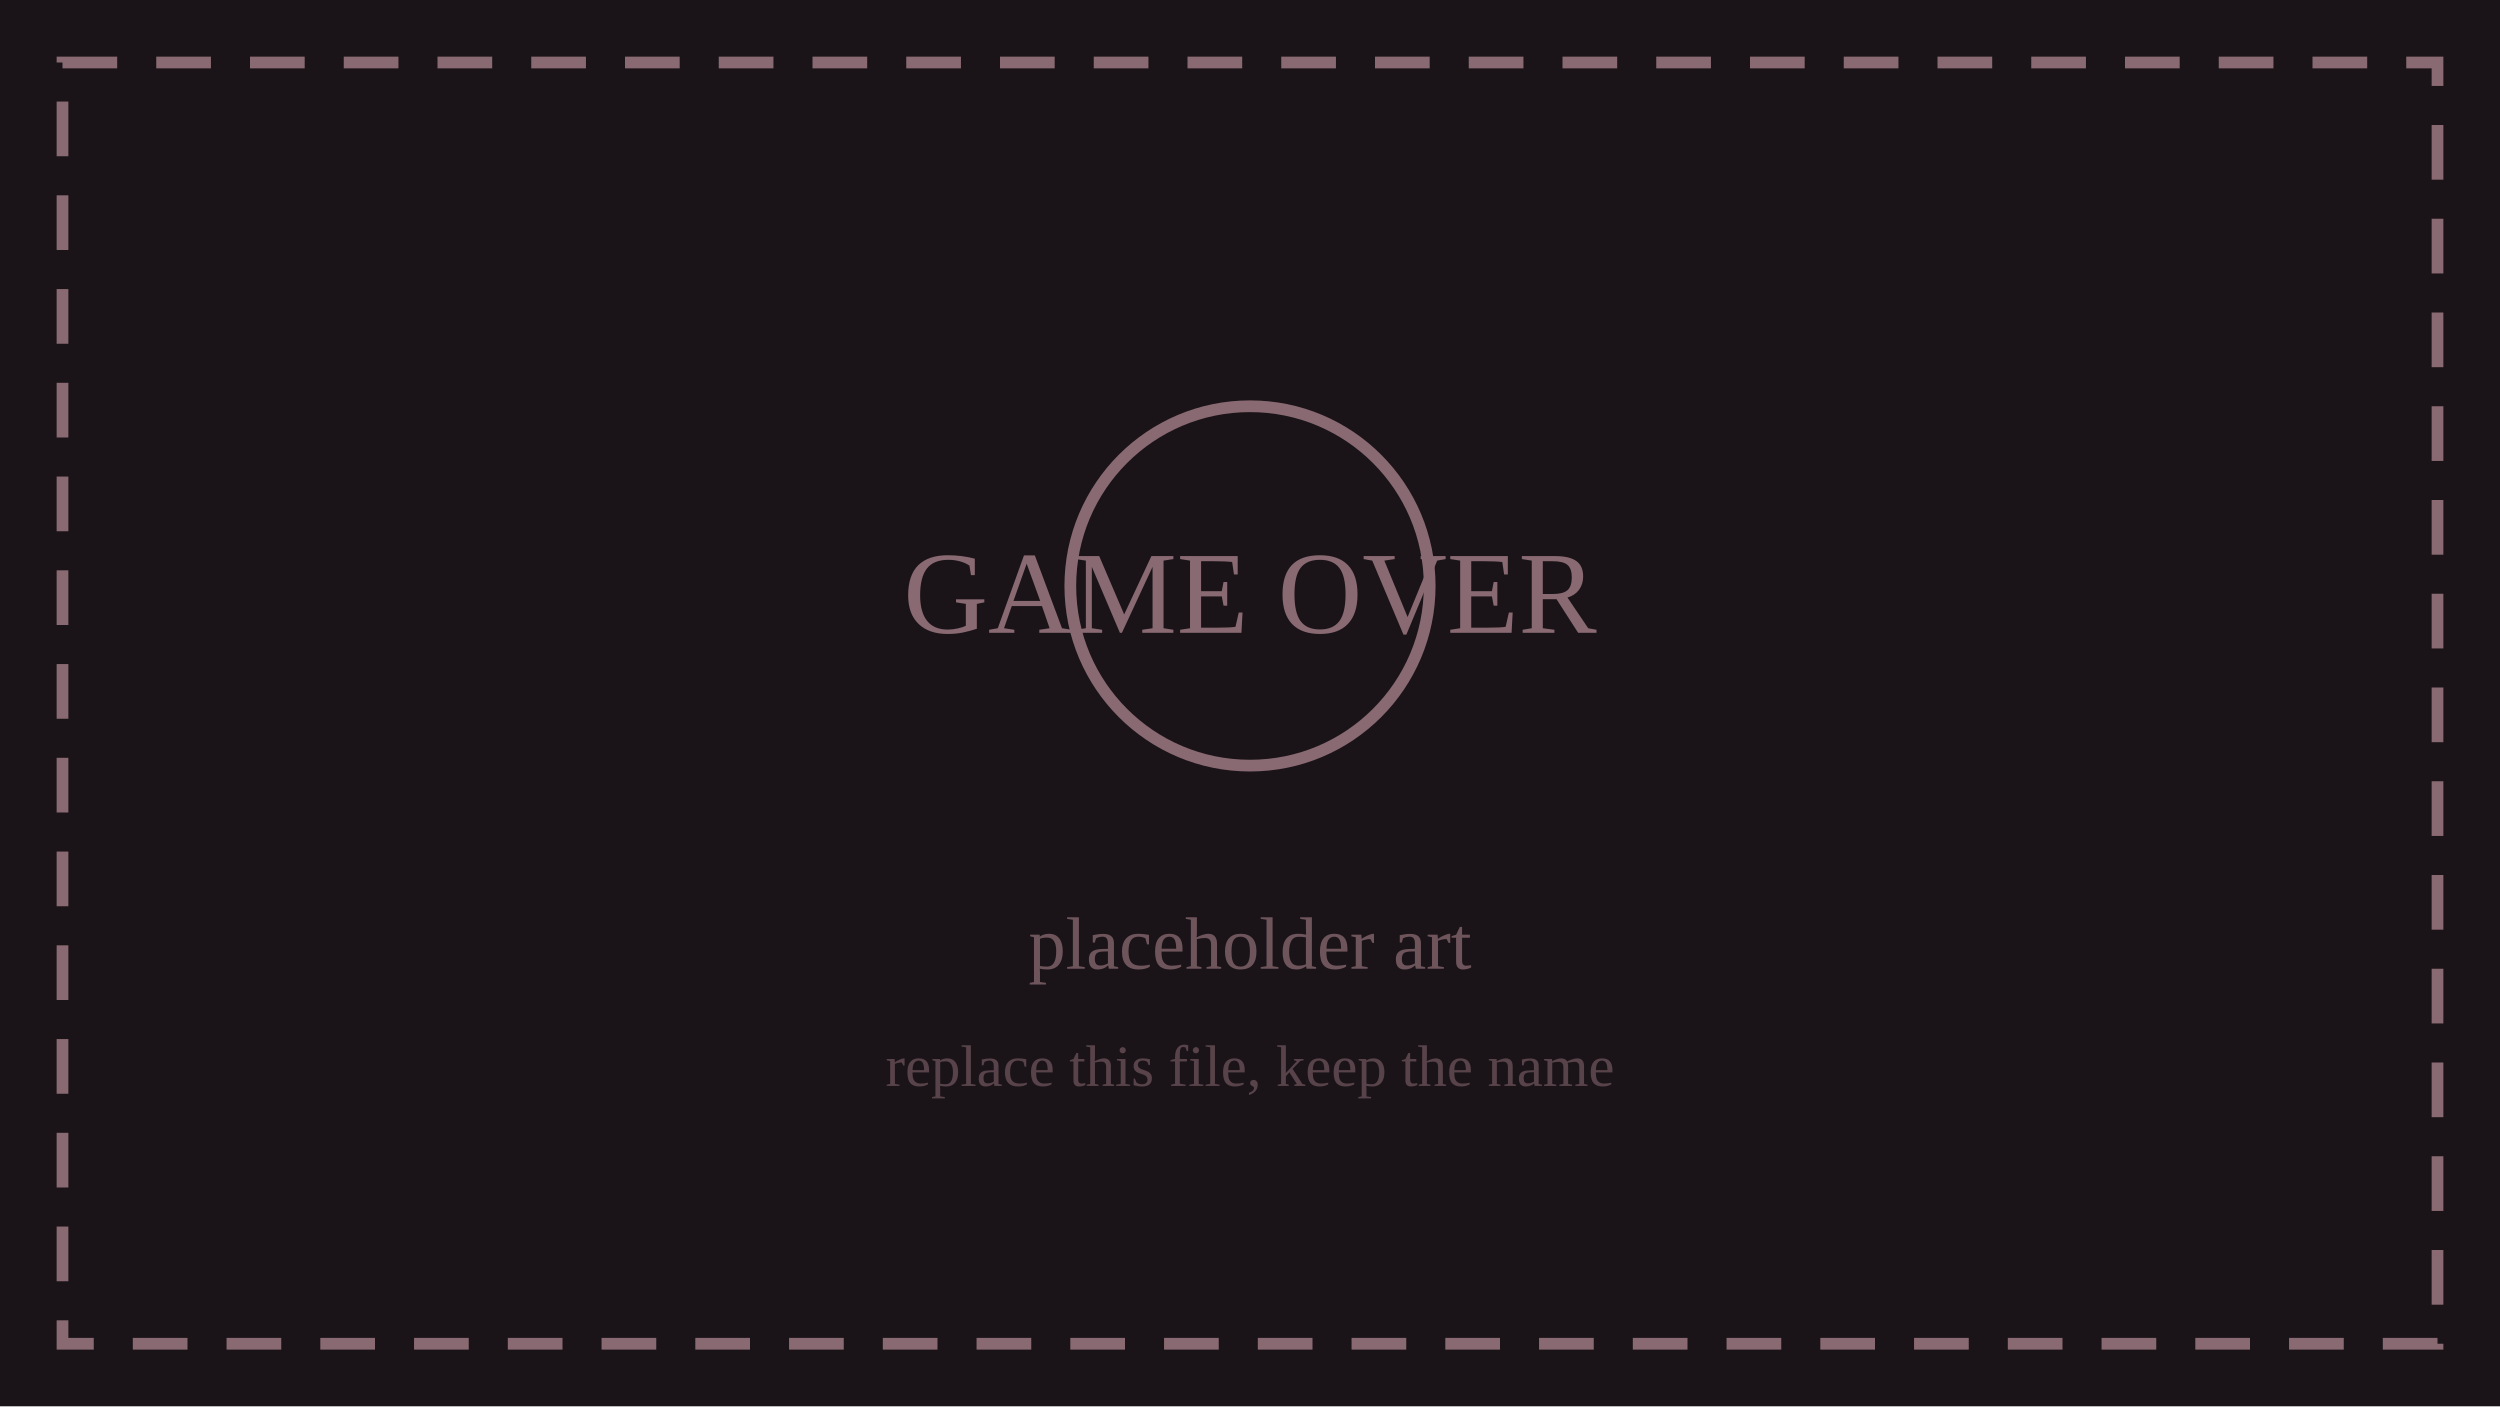
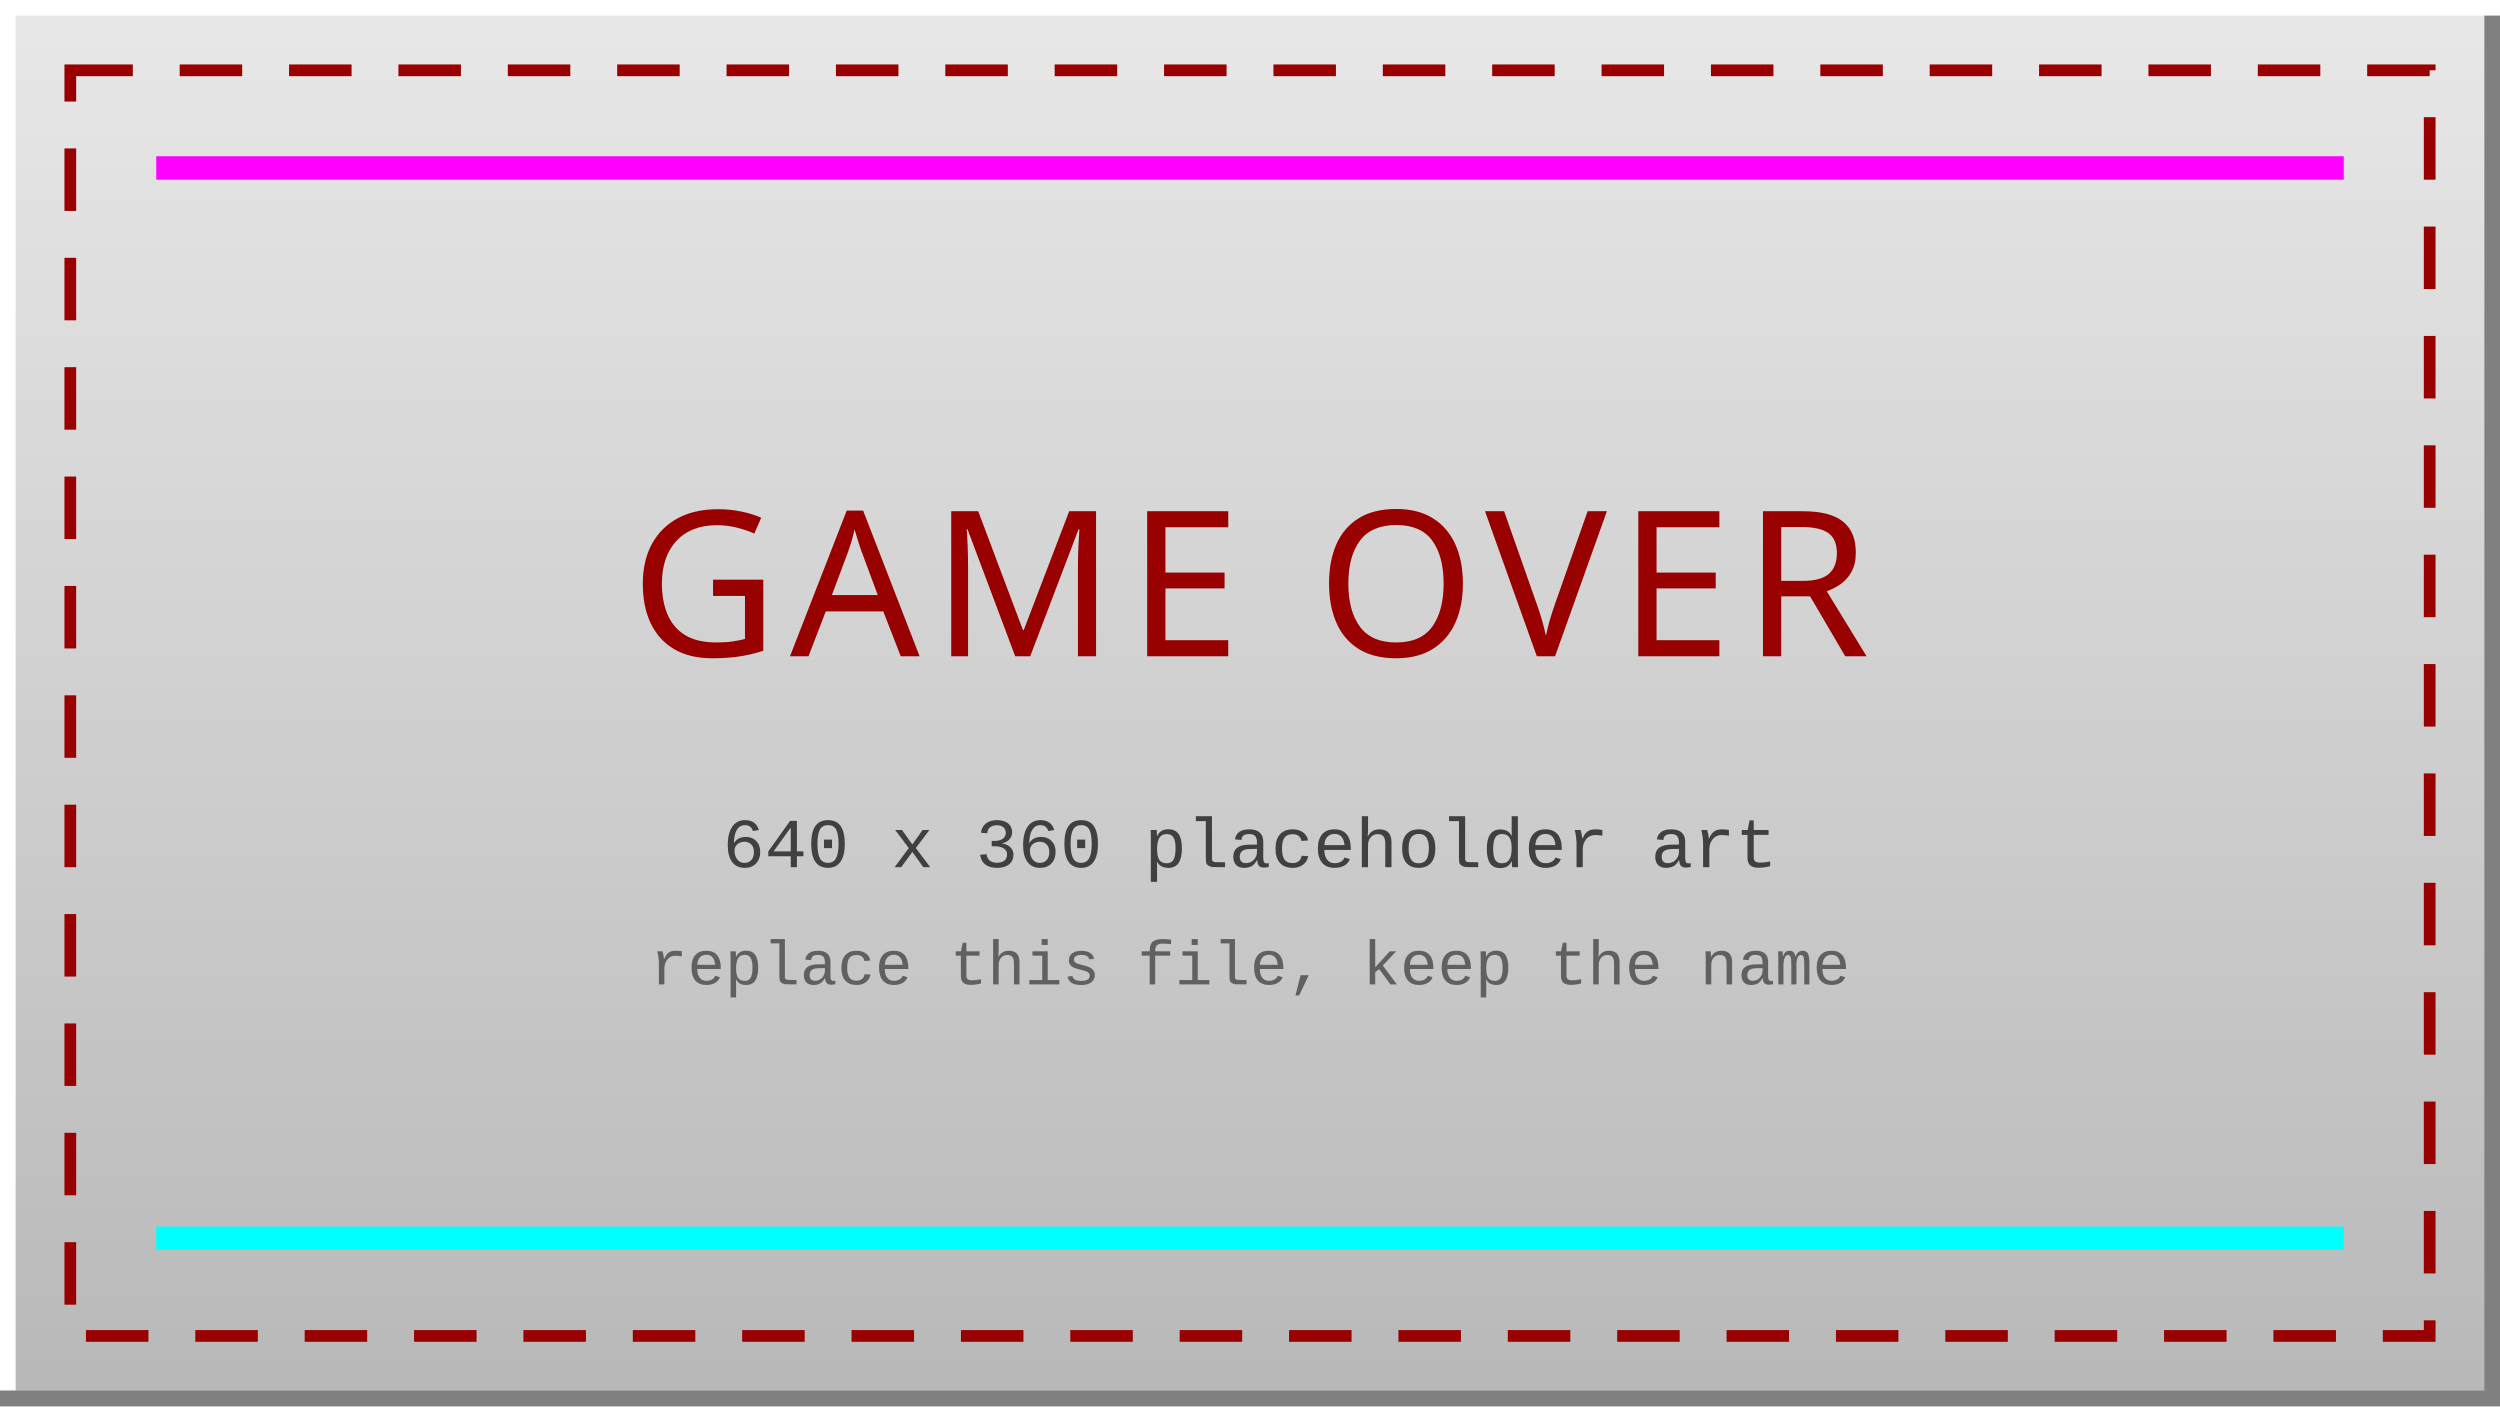
<svg xmlns="http://www.w3.org/2000/svg" viewBox="0 0 640 360" width="640" height="360" role="img" aria-label="GAME OVER placeholder">
-   <rect width="640" height="360" fill="#1a1418" />
-   <rect x="16" y="16" width="608" height="328" fill="none" stroke="#8a6a72" stroke-width="3" stroke-dasharray="14 10" />
-   <circle cx="320" cy="150" r="46" fill="none" stroke="#8a6a72" stroke-width="3" />
-   <text x="320" y="162" font-family="Georgia, 'Times New Roman', serif" font-size="30" fill="#8a6a72" text-anchor="middle">GAME OVER</text>
-   <text x="320" y="248" font-family="Georgia, 'Times New Roman', serif" font-size="19" fill="#8a6a72" opacity="0.75" text-anchor="middle">placeholder art</text>
-   <text x="320" y="278" font-family="Georgia, 'Times New Roman', serif" font-size="15" fill="#8a6a72" opacity="0.55" text-anchor="middle">replace this file, keep the name</text>
+   <defs>
+     <linearGradient id="sheen" x1="0" y1="0" x2="0" y2="1">
+       <stop offset="0" stop-color="#e8e8e8" />
+       <stop offset="1" stop-color="#b8b8b8" />
+     </linearGradient>
+   </defs>
+   <rect width="640" height="360" fill="url(#sheen)" />
+   <path d="M0 0 H640 V4 H4 V356 H0 Z" fill="#ffffff" />
+   <path d="M640 360 H0 V356 H636 V4 H640 Z" fill="#808080" />
+   <rect x="18" y="18" width="604" height="324" fill="none" stroke="#990000" stroke-width="3" stroke-dasharray="16 12" />
+   <rect x="40" y="40" width="560" height="6" fill="#ff00ff" />
+   <rect x="40" y="314" width="560" height="6" fill="#00ffff" />
+   <text x="320" y="168" font-family="Impact, 'Arial Black', sans-serif" font-size="52" letter-spacing="3" fill="#990000" text-anchor="middle">GAME OVER</text>
+   <text x="320" y="222" font-family="'Courier New', monospace" font-size="18" fill="#404040" text-anchor="middle">640 x 360 placeholder art</text>
+   <text x="320" y="252" font-family="'Courier New', monospace" font-size="16" fill="#606060" text-anchor="middle">replace this file, keep the name</text>
</svg>
